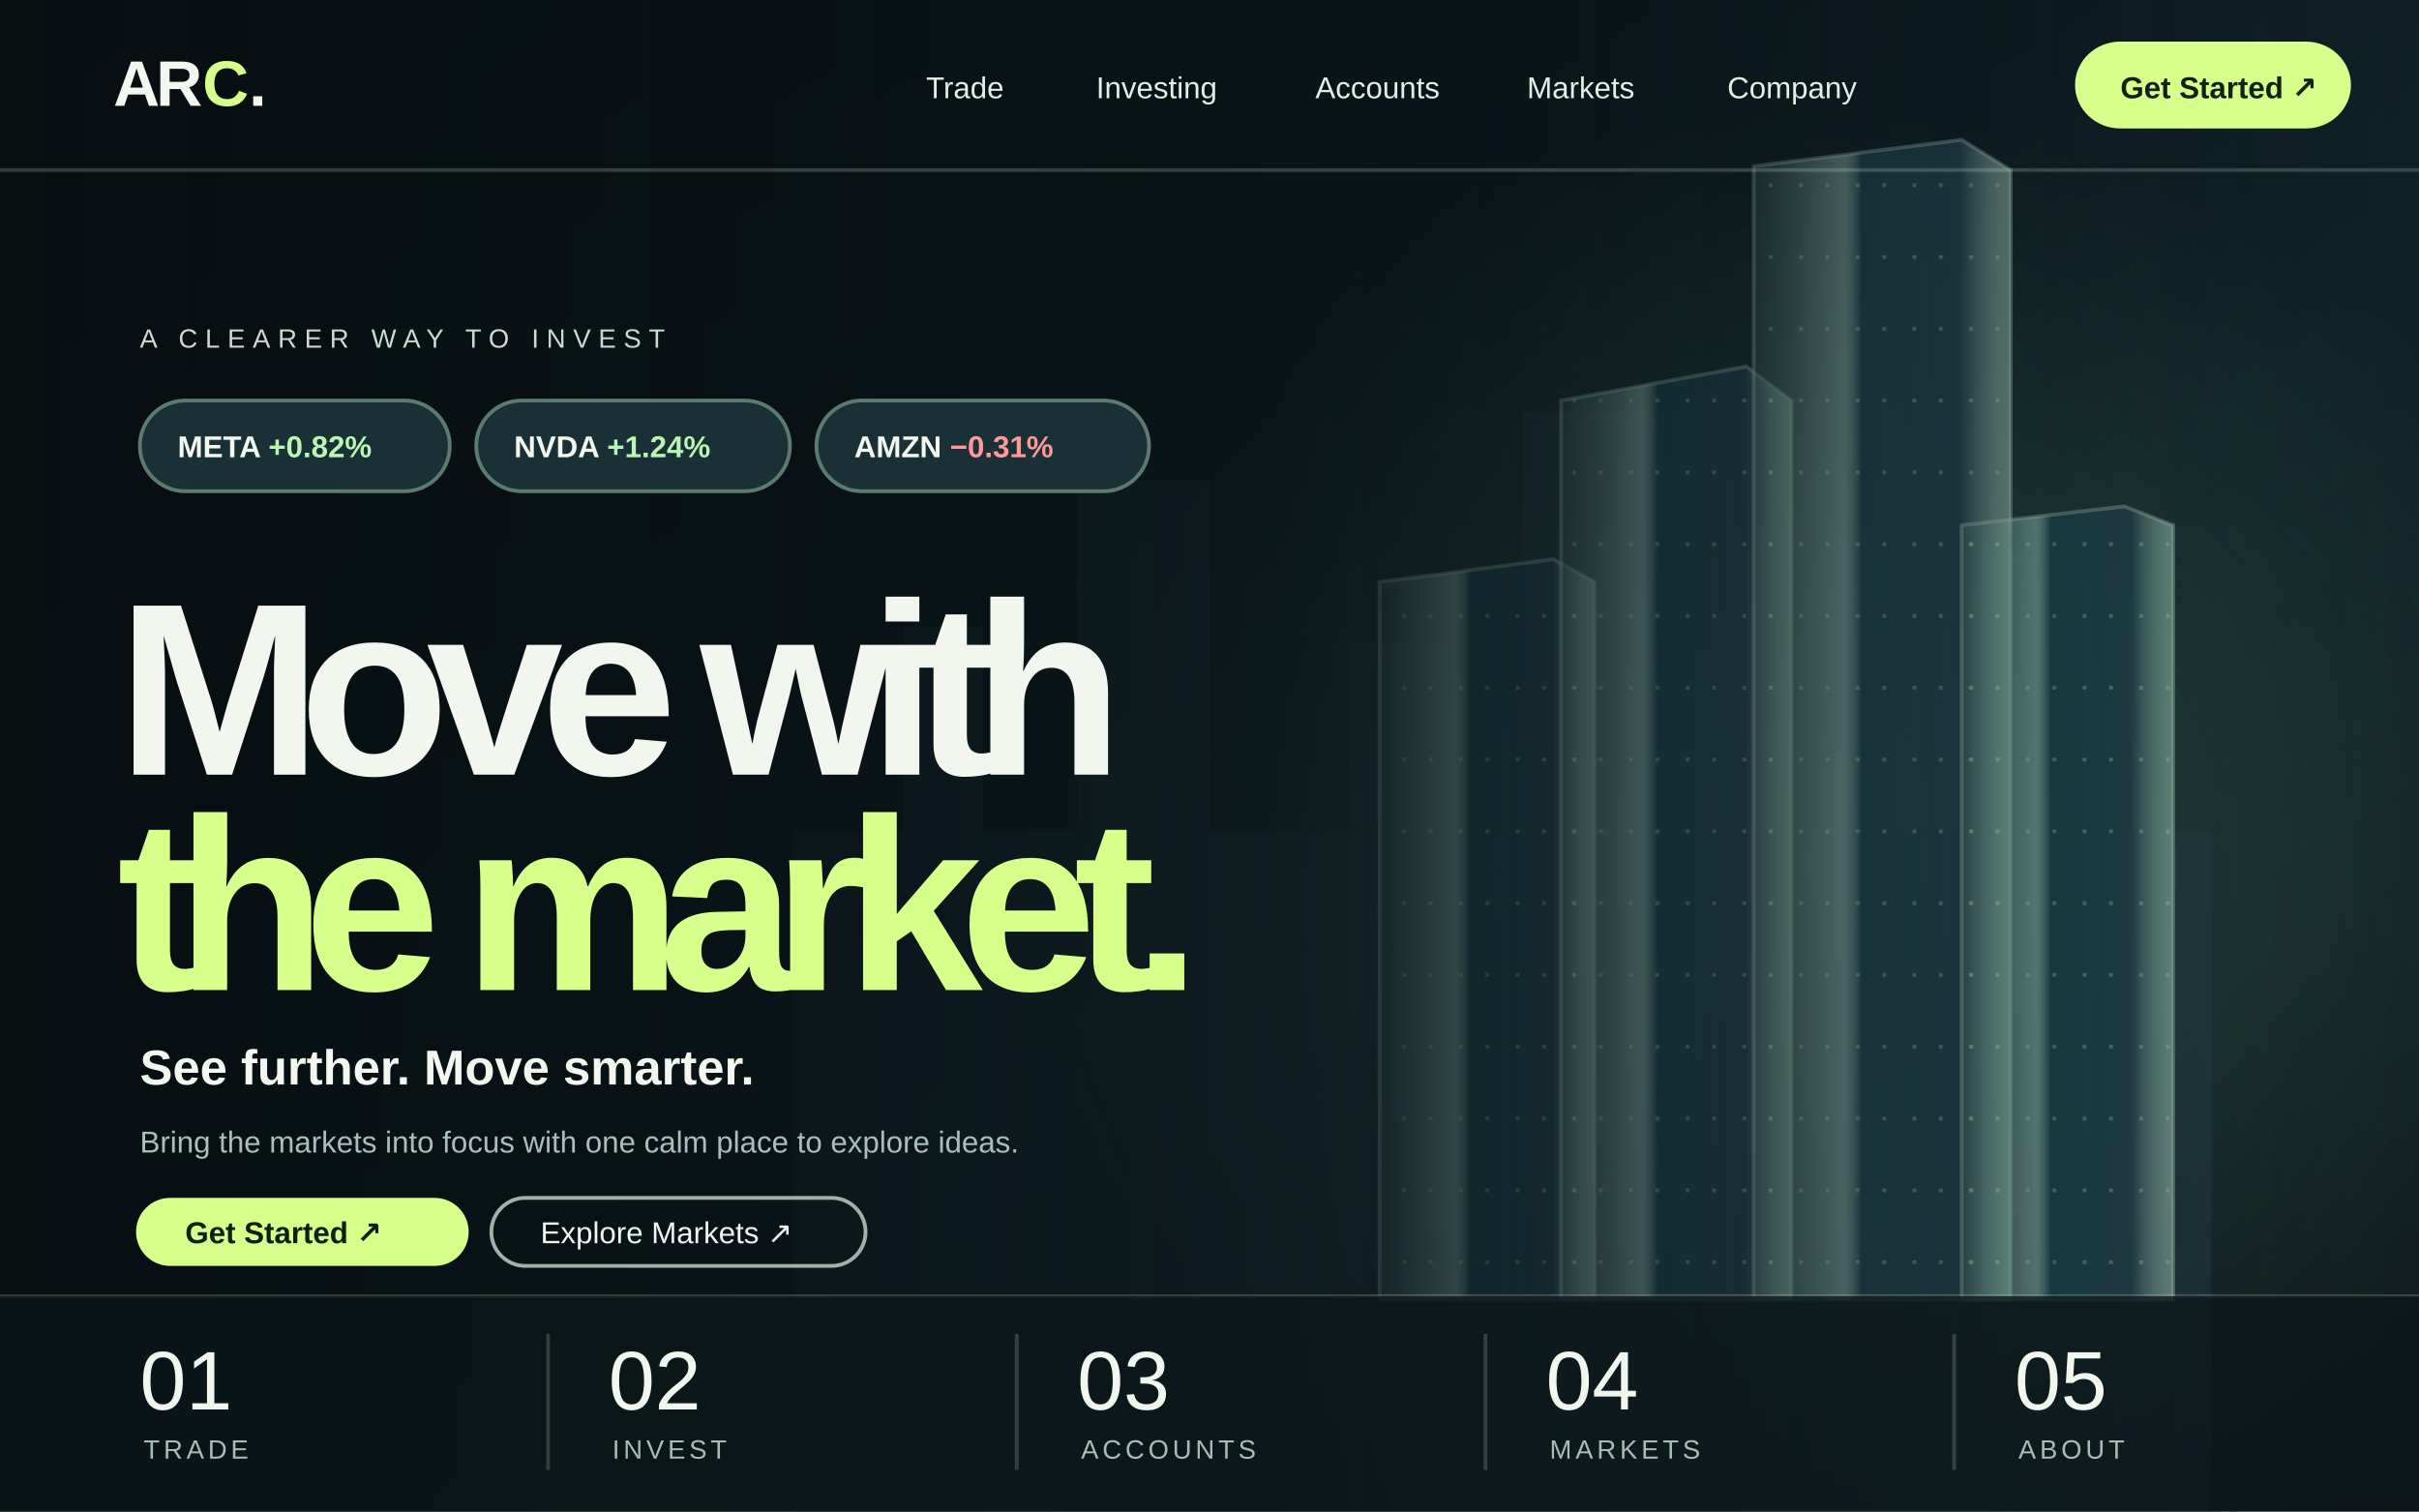
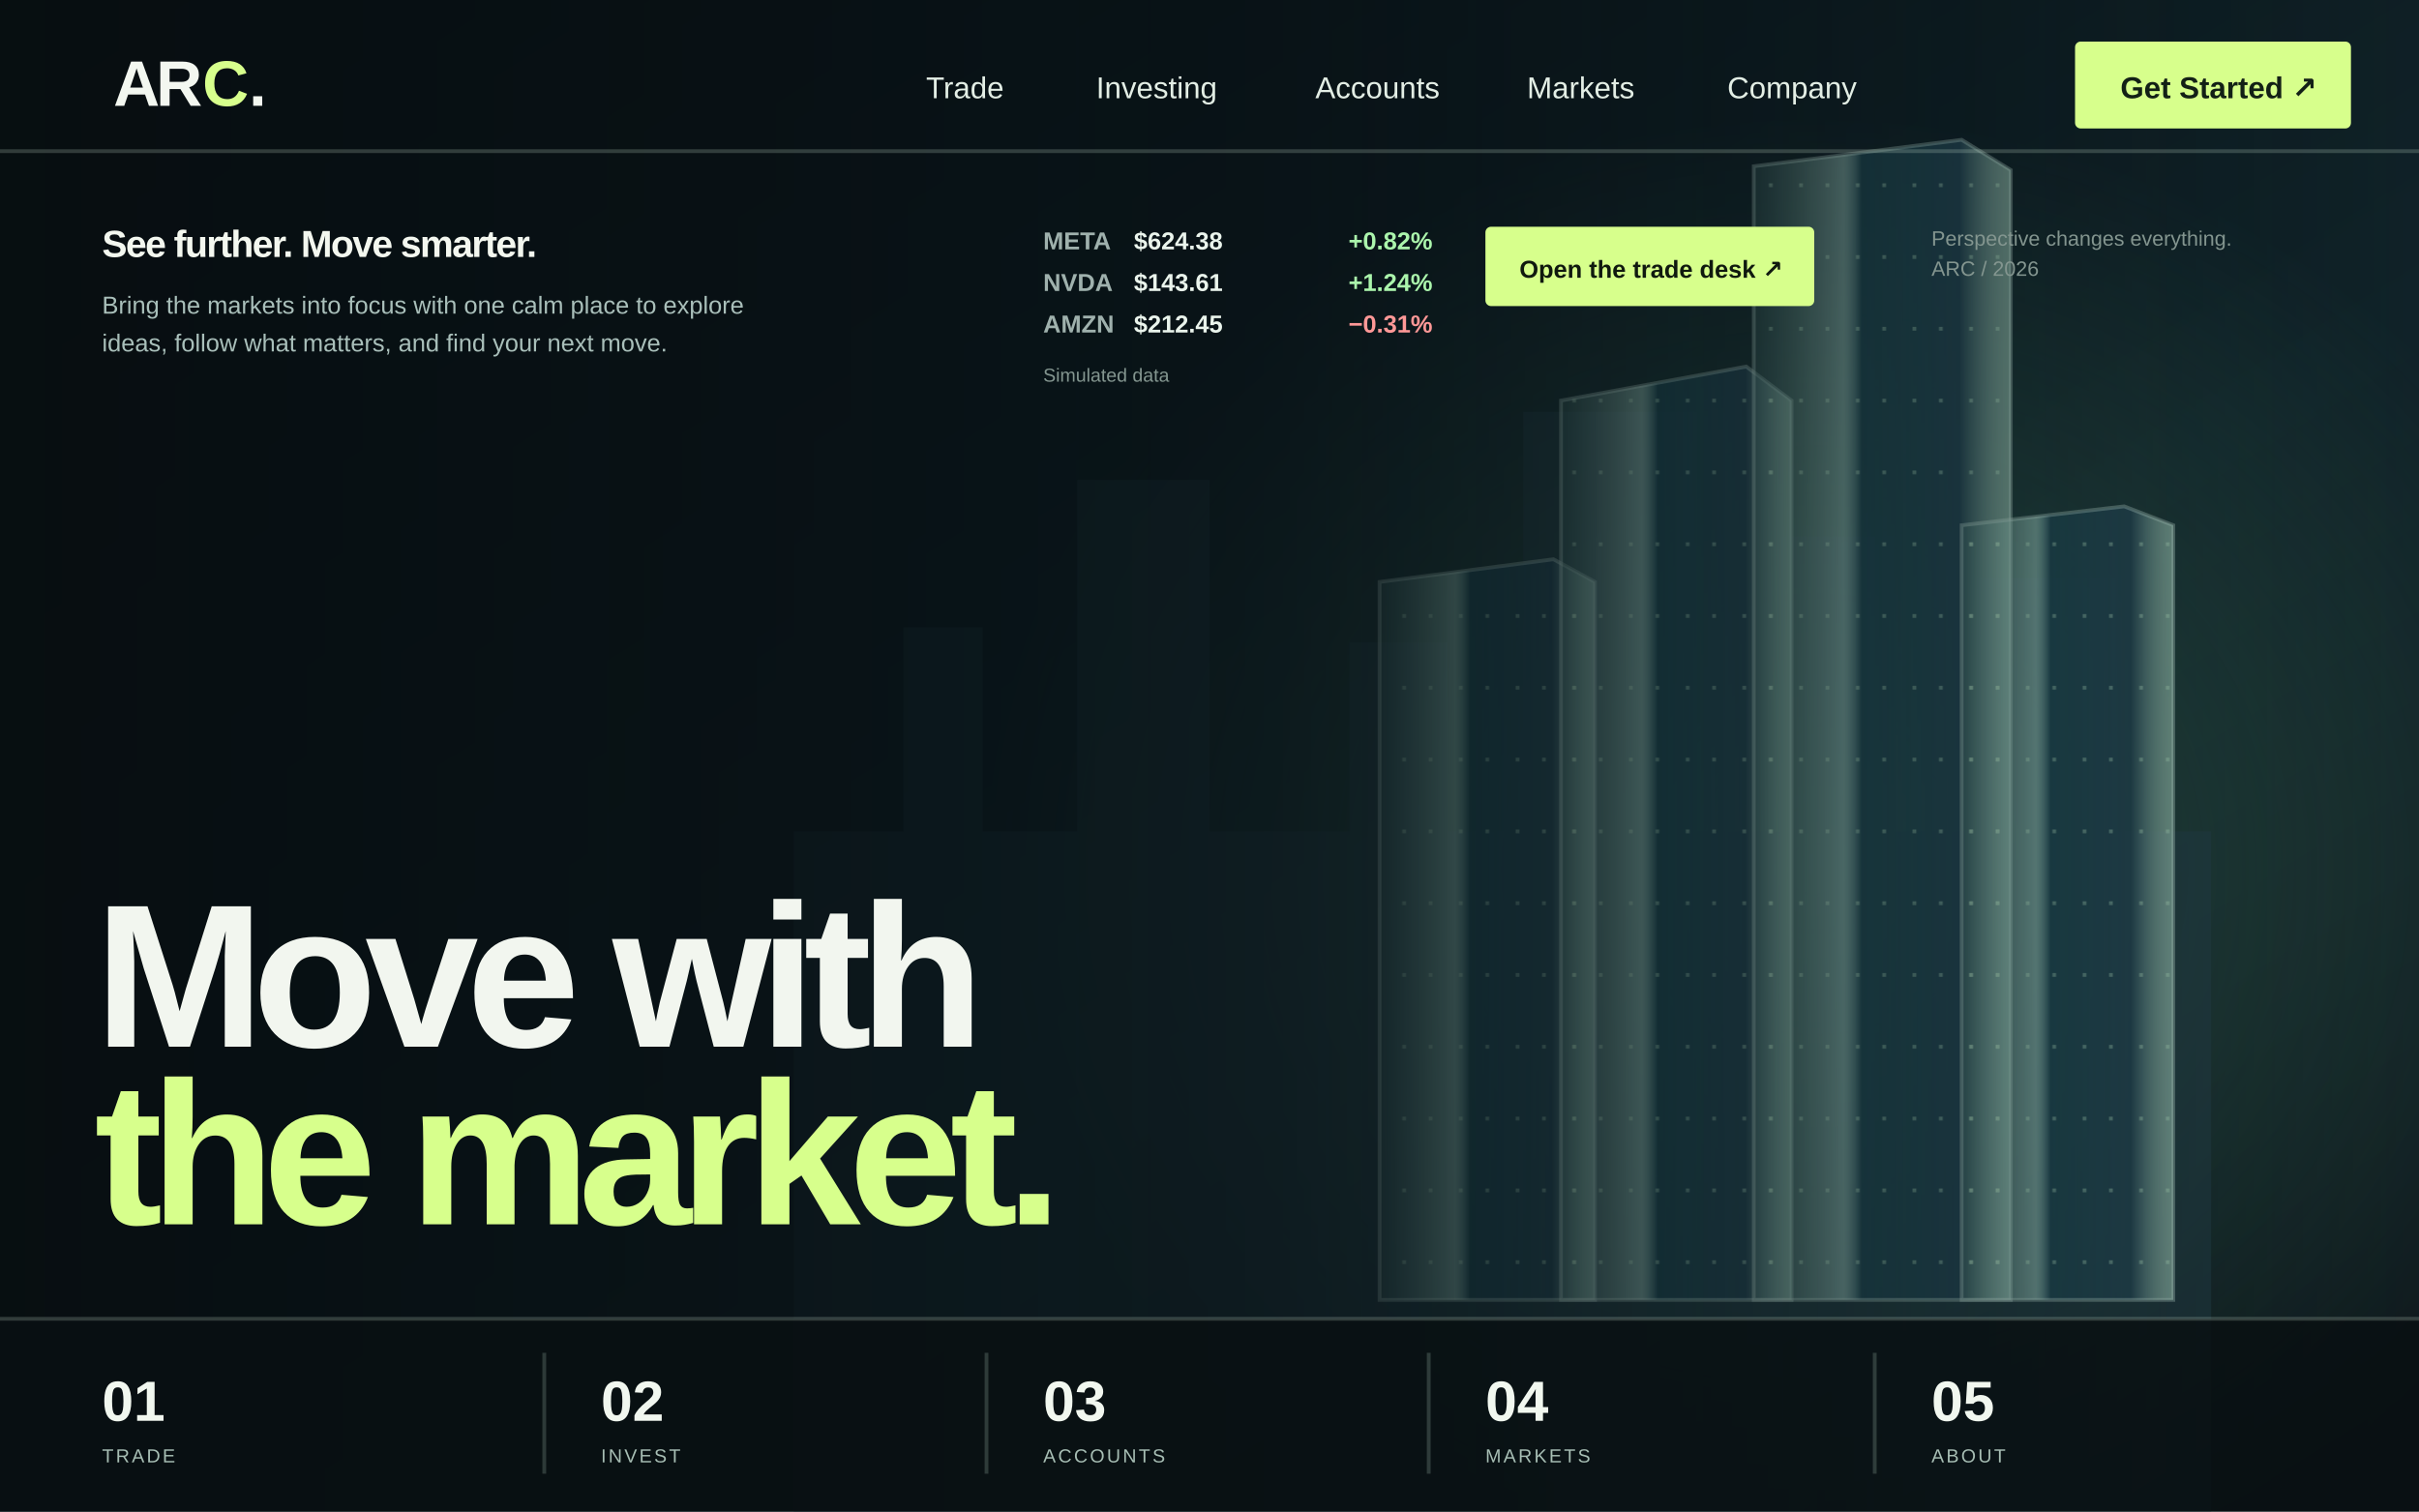
<svg xmlns="http://www.w3.org/2000/svg" viewBox="0 0 640 400" role="img" aria-label="ARC brokerage homepage preview">
  <defs>
    <linearGradient id="sky" x2="1" y2="1">
      <stop stop-color="#091014" />
      <stop offset=".6" stop-color="#10242a" />
      <stop offset="1" stop-color="#0d161a" />
    </linearGradient>
    <linearGradient id="glass">
      <stop stop-color="#426c68" stop-opacity=".4" />
      <stop offset=".35" stop-color="#b9eee0" stop-opacity=".52" />
      <stop offset=".42" stop-color="#1e4a54" stop-opacity=".8" />
      <stop offset=".8" stop-color="#234551" stop-opacity=".9" />
      <stop offset="1" stop-color="#bcebd4" stop-opacity=".55" />
    </linearGradient>
    <linearGradient id="shade">
      <stop stop-color="#070e11" stop-opacity=".97" />
      <stop offset=".53" stop-color="#071014" stop-opacity=".7" />
      <stop offset="1" stop-color="#071014" stop-opacity=".07" />
    </linearGradient>
    <pattern id="windows" width="15" height="19" patternUnits="userSpaceOnUse">
      <path d="M3 11h1M11 11h1" stroke="#b9e7c5" opacity=".45" />
    </pattern>
    <radialGradient id="glow">
      <stop stop-color="#5eaa85" stop-opacity=".38" />
      <stop offset="1" stop-color="#5eaa85" stop-opacity="0" />
    </radialGradient>
  </defs>
  <rect width="640" height="400" fill="url(#sky)" />
  <ellipse cx="480" cy="230" rx="220" ry="200" fill="url(#glow)" />
  <g fill="#254049" opacity=".55">
    <path d="M210 220h29v-54h21v54h25v-93h35v93h37v-50h26v50h20v-111h46v111h22v-78h30v78h22v-67h37v67h25v180H210z" />
  </g>
  <g fill="url(#glass)" stroke="#bad8ce" stroke-opacity=".38">
    <path d="M365 154l46-6 11 6v190h-57z" />
    <path d="M413 106l49-9 12 9v238h-61z" />
    <path d="M464 44l55-7 13 8v299h-68z" />
    <path d="M519 139l43-5 13 5v205h-56z" />
  </g>
  <g fill="url(#windows)" opacity=".8">
    <path d="M365 154l46-6 11 6v190h-57z" />
    <path d="M413 106l49-9 12 9v238h-61z" />
    <path d="M464 44l55-7 13 8v299h-68z" />
    <path d="M519 139l43-5 13 5v205h-56z" />
  </g>
  <rect width="640" height="400" fill="url(#shade)" />
-   <path d="M0 45h640M0 343h640" stroke="#d9f3df" stroke-opacity=".2" />
+   <path d="M0 40h640" stroke="#d9f3df" stroke-opacity=".2" />
  <text x="30" y="28" fill="#f3f7f0" font-family="Arial,sans-serif" font-weight="800" font-size="17" letter-spacing="-1">AR<tspan fill="#d7ff8c">C</tspan>.</text>
  <g fill="#e3eee5" font-family="Arial,sans-serif" font-size="8">
    <text x="245" y="26">Trade</text>
    <text x="290" y="26">Investing</text>
    <text x="348" y="26">Accounts</text>
    <text x="404" y="26">Markets</text>
    <text x="457" y="26">Company</text>
  </g>
-   <rect x="549" y="11" width="73" height="23" rx="12" fill="#d7ff8c" />
+   <rect x="549" y="11" width="73" height="23" rx="1.5" fill="#d7ff8c" />
  <text x="561" y="26" fill="#132016" font-family="Arial,sans-serif" font-size="8" font-weight="bold">Get Started ↗</text>
-   <text x="37" y="92" fill="#c8ddd0" font-family="Arial,sans-serif" font-size="7" letter-spacing="2">A CLEARER WAY TO INVEST</text>
-   <g font-family="Arial,sans-serif" font-size="8" font-weight="bold">
-     <rect x="37" y="106" width="82" height="24" rx="12" fill="#183036" stroke="#5b7b70" />
-     <text x="47" y="121" fill="#f3f7ef">META   <tspan fill="#b9f6b1">+0.82%</tspan>
-     </text>
-     <rect x="126" y="106" width="83" height="24" rx="12" fill="#183036" stroke="#5b7b70" />
-     <text x="136" y="121" fill="#f3f7ef">NVDA   <tspan fill="#b9f6b1">+1.24%</tspan>
-     </text>
-     <rect x="216" y="106" width="88" height="24" rx="12" fill="#183036" stroke="#5b7b70" />
-     <text x="226" y="121" fill="#f3f7ef">AMZN   <tspan fill="#ff9897">−0.31%</tspan>
-     </text>
+   <text x="27" y="68" fill="#f3f7ef" font-family="Arial,sans-serif" font-size="10" font-weight="bold" letter-spacing="-.4">See further. Move smarter.</text>
+   <g fill="#a9bfba" font-family="Arial,sans-serif" font-size="6.5">
+     <text x="27" y="83">Bring the markets into focus with one calm place to explore</text>
+     <text x="27" y="93">ideas, follow what matters, and find your next move.</text>
  </g>
-   <text x="31" y="205" fill="#f2f6ef" font-family="Arial,sans-serif" font-size="65" font-weight="800" letter-spacing="-6">Move with</text>
-   <text x="31" y="262" fill="#d7ff8c" font-family="Arial,sans-serif" font-size="65" font-weight="800" letter-spacing="-6">the market.</text>
-   <text x="37" y="287" fill="#f3f7ef" font-family="Arial,sans-serif" font-size="13" font-weight="bold">See further. Move smarter.</text>
-   <text x="37" y="305" fill="#a9bfba" font-family="Arial,sans-serif" font-size="8">Bring the markets into focus with one calm place to explore ideas.</text>
-   <rect x="36" y="317" width="88" height="18" rx="9" fill="#d7ff8c" />
-   <text x="49" y="329" fill="#102010" font-family="Arial,sans-serif" font-size="8" font-weight="bold">Get Started ↗</text>
-   <rect x="130" y="317" width="99" height="18" rx="9" fill="none" stroke="#a0b1aa" />
-   <text x="143" y="329" fill="#edf6ef" font-family="Arial,sans-serif" font-size="8">Explore Markets ↗</text>
-   <rect y="343" width="640" height="57" fill="#0b171a" opacity=".8" />
-   <g font-family="Arial,sans-serif" fill="#f1f7ef">
-     <text x="37" y="373" font-size="22">01</text>
-     <text x="161" y="373" font-size="22">02</text>
-     <text x="285" y="373" font-size="22">03</text>
-     <text x="409" y="373" font-size="22">04</text>
-     <text x="533" y="373" font-size="22">05</text>
+   <g font-family="Arial,sans-serif" font-size="6.5" font-weight="bold">
+     <text x="276" y="66" fill="#9fb1ad">META</text>
+     <text x="300" y="66" fill="#eaf4ec">$624.38</text>
+     <text x="379" y="66" fill="#abf5ac" text-anchor="end">+0.82%</text>
+     <text x="276" y="77" fill="#9fb1ad">NVDA</text>
+     <text x="300" y="77" fill="#eaf4ec">$143.61</text>
+     <text x="379" y="77" fill="#abf5ac" text-anchor="end">+1.24%</text>
+     <text x="276" y="88" fill="#9fb1ad">AMZN</text>
+     <text x="300" y="88" fill="#eaf4ec">$212.45</text>
+     <text x="379" y="88" fill="#ff9897" text-anchor="end">−0.31%</text>
  </g>
-   <g font-family="Arial,sans-serif" fill="#a7beb4" font-size="7" letter-spacing="1">
-     <text x="38" y="386">TRADE</text>
-     <text x="162" y="386">INVEST</text>
-     <text x="286" y="386">ACCOUNTS</text>
-     <text x="410" y="386">MARKETS</text>
-     <text x="534" y="386">ABOUT</text>
+   <text x="276" y="101" fill="#83958f" font-family="Arial,sans-serif" font-size="5">Simulated data</text>
+   <rect x="393" y="60" width="87" height="21" rx="1.5" fill="#d7ff8c" />
+   <text x="402" y="73.5" fill="#10190f" font-family="Arial,sans-serif" font-size="6.5" font-weight="bold">Open the trade desk ↗</text>
+   <g fill="#83958f" font-family="Arial,sans-serif" font-size="5.5">
+     <text x="511" y="65">Perspective changes everything.</text>
+     <text x="511" y="73">ARC / 2026</text>
  </g>
-   <path d="M145 353v36M269 353v36M393 353v36M517 353v36" stroke="#b1d2c1" stroke-opacity=".22" />
+   <text x="25" y="277" fill="#f2f6ef" font-family="Arial,sans-serif" font-size="54" font-weight="800" letter-spacing="-3.2">Move with</text>
+   <text x="25" y="324" fill="#d7ff8c" font-family="Arial,sans-serif" font-size="54" font-weight="800" letter-spacing="-3.2">the market.</text>
+   <rect y="349" width="640" height="51" fill="#080f12" opacity=".85" />
+   <path d="M0 349h640" stroke="#d9f3df" stroke-opacity=".2" />
+   <g font-family="Arial,sans-serif" fill="#f1f7ef" font-weight="bold">
+     <text x="27" y="376" font-size="15">01</text>
+     <text x="159" y="376" font-size="15">02</text>
+     <text x="276" y="376" font-size="15">03</text>
+     <text x="393" y="376" font-size="15">04</text>
+     <text x="511" y="376" font-size="15">05</text>
+   </g>
+   <g font-family="Arial,sans-serif" fill="#a7beb4" font-size="5" letter-spacing=".6">
+     <text x="27" y="387">TRADE</text>
+     <text x="159" y="387">INVEST</text>
+     <text x="276" y="387">ACCOUNTS</text>
+     <text x="393" y="387">MARKETS</text>
+     <text x="511" y="387">ABOUT</text>
+   </g>
+   <path d="M144 358v32M261 358v32M378 358v32M496 358v32" stroke="#b1d2c1" stroke-opacity=".22" />
</svg>
